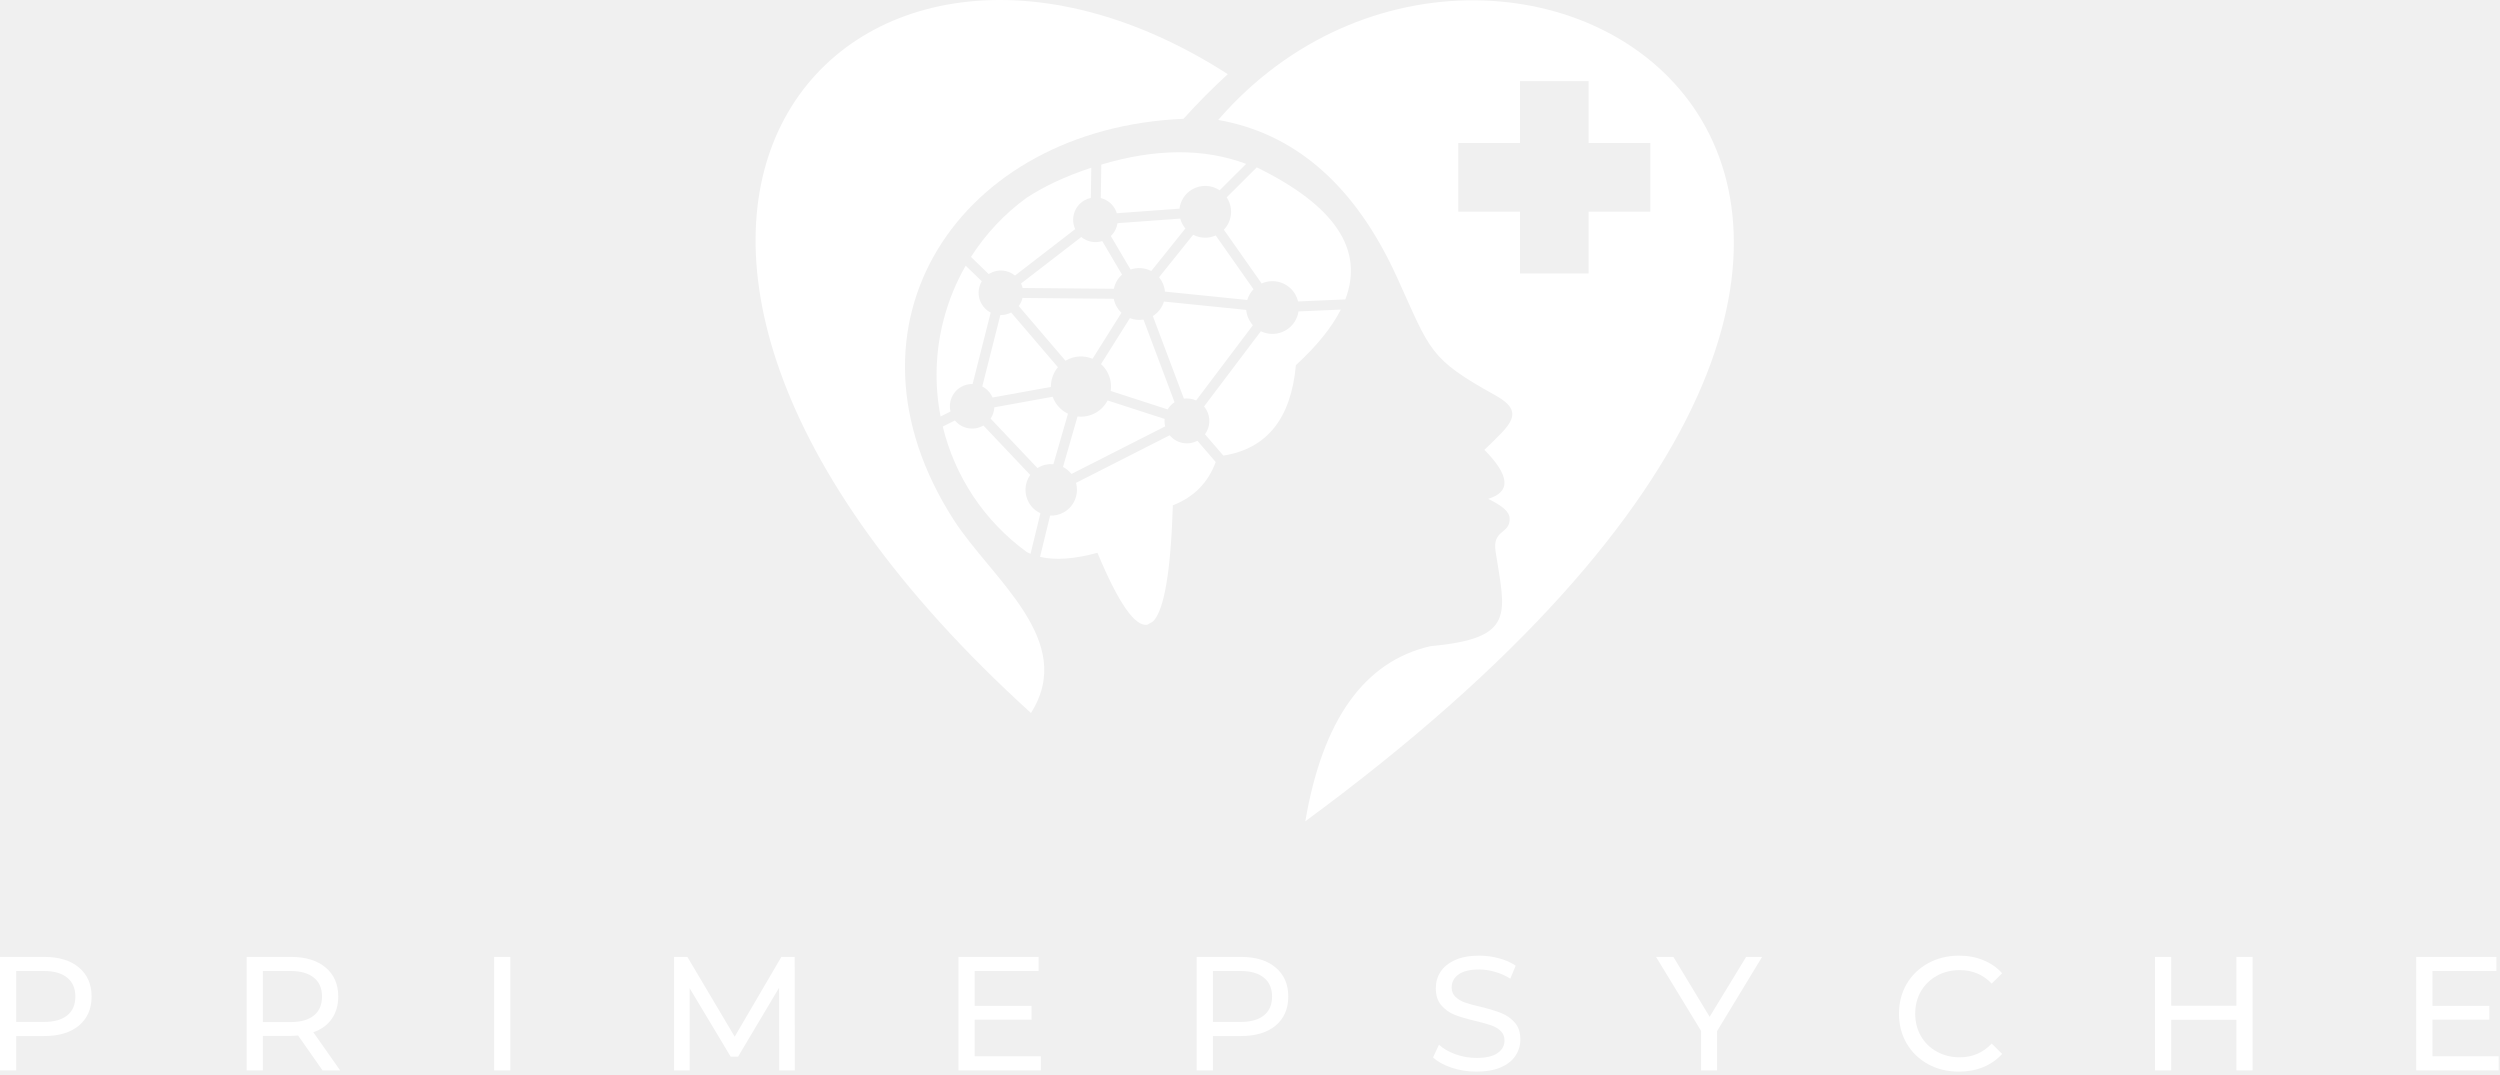
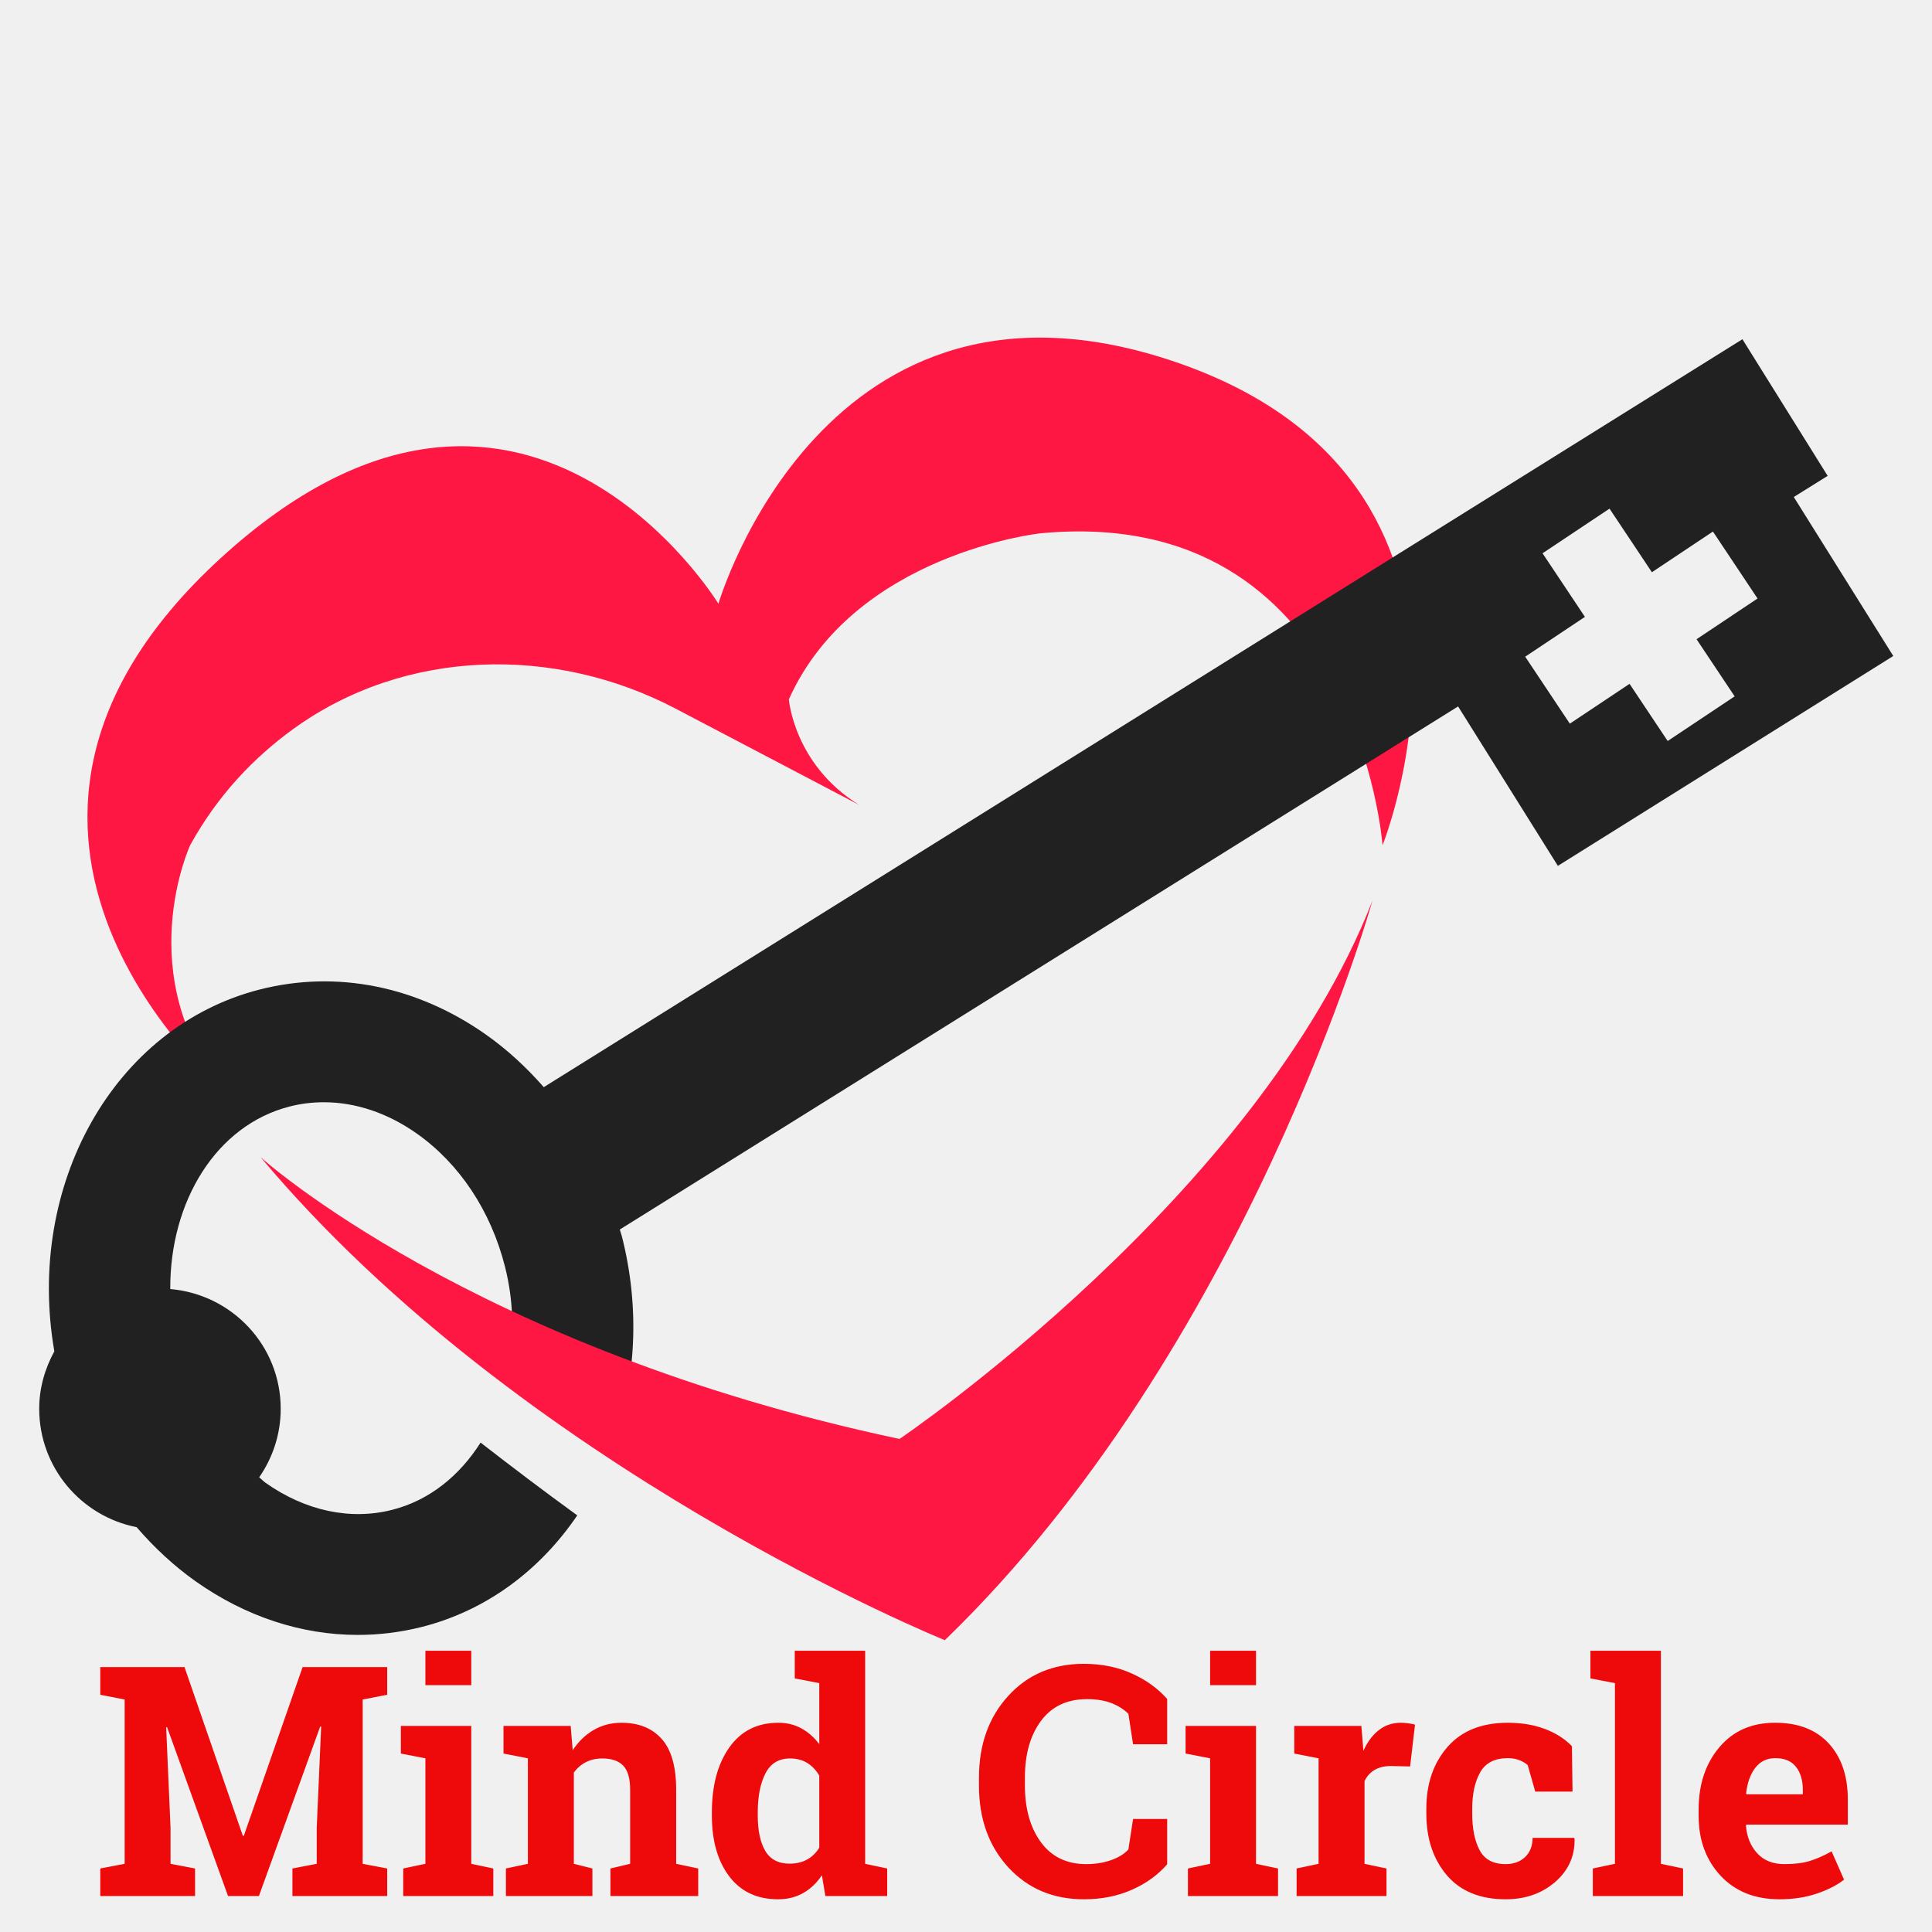
- <svg xmlns="http://www.w3.org/2000/svg" width="414" height="178" viewBox="0 0 414 178" fill="none">
-   <path d="M7.333 158.464C9.76 158.464 11.672 159.047 13.062 160.214C14.463 161.38 15.167 162.984 15.167 165.026C15.167 167.068 14.463 168.672 13.062 169.839C11.672 170.995 9.76 171.568 7.333 171.568H2.688V177.255H0V158.464H7.333ZM7.25 169.234C8.943 169.234 10.234 168.875 11.125 168.151C12.026 167.432 12.479 166.391 12.479 165.026C12.479 163.667 12.026 162.625 11.125 161.901C10.234 161.167 8.943 160.797 7.25 160.797H2.688V169.234H7.25Z" fill="white" />
-   <path d="M53.41 177.255L49.368 171.484C48.852 171.526 48.456 171.547 48.181 171.547H43.535V177.255H40.847V158.464H48.181C50.608 158.464 52.519 159.047 53.91 160.214C55.311 161.38 56.014 162.984 56.014 165.026C56.014 166.474 55.649 167.708 54.931 168.734C54.222 169.75 53.206 170.484 51.889 170.943L56.326 177.255H53.41ZM48.097 169.255C49.79 169.255 51.081 168.896 51.972 168.172C52.873 167.438 53.326 166.391 53.326 165.026C53.326 163.667 52.873 162.625 51.972 161.901C51.081 161.167 49.79 160.797 48.097 160.797H43.535V169.255H48.097Z" fill="white" />
-   <path d="M81.828 158.464H84.516V177.255H81.828V158.464Z" fill="white" />
-   <path d="M129.039 177.255L129.018 163.568L122.226 174.984H120.997L114.206 163.651V177.255H111.622V158.464H113.831L121.664 171.672L129.393 158.464H131.601L131.622 177.255H129.039Z" fill="white" />
-   <path d="M172.366 174.922V177.255H158.72V158.464H171.991V160.797H161.408V166.568H170.825V168.859H161.408V174.922H172.366Z" fill="white" />
-   <path d="M205.506 158.464C207.933 158.464 209.844 159.047 211.235 160.214C212.636 161.38 213.339 162.984 213.339 165.026C213.339 167.068 212.636 168.672 211.235 169.839C209.844 170.995 207.933 171.568 205.506 171.568H200.86V177.255H198.172V158.464H205.506ZM205.422 169.234C207.115 169.234 208.407 168.875 209.297 168.151C210.199 167.432 210.652 166.391 210.652 165.026C210.652 163.667 210.199 162.625 209.297 161.901C208.407 161.167 207.115 160.797 205.422 160.797H200.86V169.234H205.422Z" fill="white" />
-   <path d="M244.499 177.464C243.082 177.464 241.712 177.25 240.395 176.818C239.087 176.375 238.061 175.807 237.311 175.109L238.29 173.005C239.009 173.662 239.926 174.188 241.04 174.589C242.165 174.995 243.316 175.193 244.499 175.193C246.051 175.193 247.212 174.932 247.978 174.401C248.754 173.875 249.145 173.172 249.145 172.297C249.145 171.646 248.926 171.12 248.499 170.714C248.082 170.313 247.561 170.005 246.936 169.797C246.322 169.578 245.457 169.333 244.332 169.068C242.926 168.734 241.79 168.401 240.915 168.068C240.051 167.724 239.311 167.193 238.686 166.484C238.072 165.776 237.77 164.828 237.77 163.63C237.77 162.63 238.03 161.729 238.561 160.922C239.087 160.12 239.884 159.474 240.957 158.984C242.025 158.5 243.358 158.255 244.957 158.255C246.066 158.255 247.155 158.401 248.228 158.693C249.296 158.974 250.218 159.38 250.999 159.922L250.103 162.068C249.322 161.568 248.483 161.193 247.582 160.943C246.691 160.682 245.816 160.547 244.957 160.547C243.426 160.547 242.28 160.828 241.52 161.38C240.77 161.922 240.395 162.641 240.395 163.526C240.395 164.167 240.608 164.688 241.04 165.089C241.468 165.495 241.999 165.807 242.624 166.026C243.259 166.25 244.129 166.484 245.228 166.734C246.645 167.083 247.775 167.432 248.624 167.776C249.483 168.109 250.218 168.625 250.832 169.318C251.457 170.016 251.77 170.953 251.77 172.13C251.77 173.12 251.499 174.021 250.957 174.839C250.426 175.646 249.613 176.287 248.52 176.755C247.436 177.229 246.093 177.464 244.499 177.464Z" fill="white" />
-   <path d="M284.345 170.755V177.255H281.699V170.714L274.24 158.464H277.115L283.115 168.38L289.157 158.464H291.803L284.345 170.755Z" fill="white" />
-   <path d="M324.388 177.464C322.513 177.464 320.815 177.057 319.305 176.234C317.789 175.401 316.602 174.255 315.742 172.797C314.893 171.339 314.471 169.693 314.471 167.859C314.471 166.042 314.893 164.401 315.742 162.943C316.602 161.484 317.789 160.339 319.305 159.505C320.831 158.672 322.539 158.255 324.43 158.255C325.888 158.255 327.221 158.505 328.43 159.005C329.648 159.495 330.69 160.214 331.555 161.172L329.825 162.88C328.409 161.396 326.643 160.651 324.534 160.651C323.128 160.651 321.867 160.964 320.742 161.589C319.617 162.214 318.732 163.078 318.096 164.172C317.471 165.271 317.159 166.5 317.159 167.859C317.159 169.224 317.471 170.458 318.096 171.568C318.732 172.667 319.617 173.526 320.742 174.151C321.867 174.776 323.128 175.089 324.534 175.089C326.628 175.089 328.393 174.333 329.825 172.818L331.555 174.526C330.69 175.484 329.648 176.214 328.43 176.714C327.206 177.214 325.857 177.464 324.388 177.464Z" fill="white" />
-   <path d="M373.033 158.464V177.255H370.345V168.88H359.554V177.255H356.866V158.464H359.554V166.547H370.345V158.464H373.033Z" fill="white" />
-   <path d="M413.774 174.922V177.255H400.128V158.464H413.399V160.797H402.815V166.568H412.232V168.859H402.815V174.922H413.774Z" fill="white" />
-   <path fill-rule="evenodd" clip-rule="evenodd" d="M161.064 63.592C160.413 63.577 159.746 63.733 159.137 64.087C157.689 64.926 157.022 66.597 157.397 68.15L155.757 68.972C154.741 63.728 154.877 58.222 156.293 52.837C157.121 49.691 158.345 46.728 159.918 43.999L159.074 43.181L162.585 46.577C161.913 47.691 161.856 49.124 162.548 50.327C162.918 50.967 163.449 51.457 164.059 51.769L161.064 63.592ZM164.371 65.827C164.314 65.697 164.246 65.561 164.173 65.436C163.804 64.795 163.272 64.311 162.663 63.999L165.658 52.17C166.262 52.186 166.877 52.051 167.449 51.754L175.189 60.811C174.423 61.733 174.017 62.894 174.028 64.077L164.371 65.827ZM185.804 45.478C185.101 46.108 184.642 46.936 184.455 47.822L169.34 47.691C169.283 47.436 169.199 47.186 169.09 46.941L179.064 39.249C180.017 40.04 181.33 40.306 182.533 39.92L185.809 45.478H185.804ZM184.439 49.478L169.324 49.342C169.21 49.822 169.002 50.28 168.705 50.681L176.444 59.738C176.465 59.722 176.491 59.712 176.517 59.697C177.913 58.889 179.543 58.837 180.923 59.415L185.71 51.806C185.418 51.53 185.158 51.202 184.944 50.832C184.694 50.4 184.528 49.941 184.439 49.478ZM187.111 52.686C187.819 52.962 188.601 53.045 189.361 52.92L194.507 66.608C194.028 66.92 193.642 67.337 193.366 67.801L183.934 64.743C184.09 63.665 183.903 62.535 183.319 61.519C183.048 61.045 182.71 60.639 182.324 60.295L187.111 52.686ZM195.444 36.202C195.538 36.551 195.679 36.889 195.866 37.217C195.996 37.441 196.142 37.65 196.298 37.837L190.647 44.884C189.606 44.342 188.371 44.233 187.226 44.639L183.949 39.082C184.559 38.509 184.939 37.754 185.064 36.957L195.444 36.202ZM192.918 48.29L206.543 49.676C206.736 49.019 207.09 48.405 207.58 47.9L201.324 38.993C200.095 39.54 198.72 39.467 197.59 38.874L191.934 45.92C192.09 46.108 192.236 46.316 192.366 46.54C192.684 47.097 192.866 47.691 192.918 48.29ZM202.673 38.045C203.96 36.702 204.267 34.618 203.288 32.926C203.241 32.847 203.189 32.764 203.137 32.686L208.121 27.717C221.048 34.035 225.934 41.322 222.788 49.582L214.965 49.92C214.866 49.519 214.715 49.124 214.496 48.743C213.366 46.785 210.944 46.035 208.929 46.947L202.673 38.04V38.045ZM199.767 67.847C199.658 67.655 199.533 67.478 199.392 67.311L208.798 54.853C210.054 55.467 211.59 55.467 212.897 54.712C214.095 54.019 214.845 52.842 215.033 51.572L222.038 51.269C220.548 54.217 218.069 57.285 214.601 60.472C213.798 69.316 209.793 74.311 202.585 75.447L199.543 71.915C200.392 70.759 200.533 69.165 199.767 67.847ZM174.319 65.702L164.663 67.452C164.632 68.118 164.418 68.764 164.048 69.322L171.804 77.514C171.851 77.483 171.903 77.457 171.949 77.426C172.736 76.972 173.606 76.795 174.444 76.874L176.856 68.509C175.981 68.087 175.215 67.41 174.694 66.504C174.543 66.243 174.418 65.978 174.319 65.702ZM170.606 78.65C169.673 79.972 169.533 81.764 170.392 83.254C170.851 84.045 171.522 84.634 172.293 84.993L170.658 91.712C170.439 91.618 170.236 91.525 170.033 91.415C162.923 86.249 158.106 78.822 156.121 70.639L158.137 69.629C159.262 70.999 161.241 71.394 162.824 70.478C162.835 70.472 162.845 70.462 162.851 70.462L170.606 78.65ZM193.699 72.082L178.184 79.962C178.699 81.795 177.934 83.816 176.215 84.811C175.481 85.238 174.679 85.415 173.897 85.384L172.231 92.217C174.757 92.811 177.923 92.582 181.736 91.54C185.22 99.889 187.981 103.858 190.017 103.446L190.939 102.915C192.788 101.066 193.882 94.655 194.226 83.681C197.694 82.332 200.064 79.936 201.319 76.509L198.288 72.988C196.72 73.822 194.804 73.415 193.699 72.082ZM192.861 69.374C192.819 69.785 192.851 70.202 192.955 70.608L177.434 78.488C177.048 77.993 176.569 77.603 176.033 77.327L178.439 68.967C179.465 69.087 180.533 68.884 181.496 68.332C182.345 67.837 183.002 67.129 183.423 66.316L192.861 69.374ZM198.08 66.316L207.476 53.858C207.278 53.634 207.095 53.384 206.939 53.113C206.611 52.545 206.423 51.931 206.371 51.322L192.752 49.936C192.46 50.9 191.824 51.764 190.908 52.337L196.054 66.019C196.746 65.926 197.449 66.035 198.08 66.316ZM182.293 32.801C183.236 33.035 184.085 33.634 184.611 34.545C184.752 34.79 184.861 35.045 184.944 35.311L195.324 34.556C195.481 33.264 196.226 32.061 197.434 31.358C198.903 30.514 200.658 30.629 201.976 31.514L206.361 27.139C199.371 24.53 191.382 24.572 182.377 27.254L182.293 32.801ZM160.408 41.936C160.366 41.978 160.324 42.019 160.288 42.061C160.324 42.019 160.366 41.978 160.408 41.936ZM160.689 41.634C160.601 41.728 160.522 41.816 160.439 41.905C160.522 41.816 160.601 41.728 160.689 41.634ZM160.83 41.478C160.793 41.519 160.752 41.561 160.715 41.603C160.752 41.561 160.793 41.519 160.83 41.478ZM160.965 41.322L160.845 41.457C160.882 41.415 160.923 41.368 160.965 41.322ZM163.897 45.29C165.267 44.499 166.929 44.686 168.085 45.634L178.054 37.941C177.262 36.222 177.892 34.155 179.564 33.191C179.908 32.988 180.272 32.853 180.642 32.775L180.72 27.775C176.121 29.285 172.663 31.019 169.981 32.769C166.356 35.415 163.231 38.728 160.793 42.551L160.288 42.061L163.731 45.389C163.783 45.358 163.84 45.322 163.897 45.29Z" fill="white" />
-   <path fill-rule="evenodd" clip-rule="evenodd" d="M263.069 45.285H251.71V35.051H241.486V23.676H251.71V13.441H263.069V23.676H273.293V35.051H263.069V45.285ZM245.814 74.493C250.033 78.754 250.241 81.462 246.434 82.613C248.778 83.754 249.949 84.717 249.996 85.832C250.121 88.478 247.095 87.618 247.668 91.327C249.272 101.65 251.09 105.712 236.913 106.999C225.944 109.493 219.028 119.165 216.163 135.999C359.418 30.723 249.304 -35.017 201.731 19.863C214.611 22.129 224.491 30.832 231.366 45.967C236.929 58.202 236.601 59.342 247.658 65.483C252.762 68.322 250.059 70.379 245.814 74.493Z" fill="white" />
-   <path fill-rule="evenodd" clip-rule="evenodd" d="M195.986 19.676C198.309 17.098 200.757 14.629 203.319 12.28C140.715 -27.949 81.106 36.754 170.725 118.071C178.361 106.061 164.225 95.858 157.949 86.108C137.137 53.769 158.897 21.238 195.986 19.676Z" fill="white" />
+ <svg xmlns="http://www.w3.org/2000/svg" x="0px" y="0px" width="240" height="240" viewBox="0,0,256,256" style="fill:#000000;">
+   <g transform="">
+     <g fill="none" fill-rule="nonzero" stroke="none" stroke-width="1" stroke-linecap="butt" stroke-linejoin="miter" stroke-miterlimit="10" stroke-dasharray="" stroke-dashoffset="0" font-family="none" font-weight="none" font-size="none" text-anchor="none" style="mix-blend-mode: normal">
+       <g transform="scale(5.33333,5.33333)">
+         <path d="M34.349,21c0,0 -0.625,-8.5 -8.5,-7.75c0,0 -4.625,0.5 -6.25,4.125c0,0 0.125,1.625 1.75,2.625l-4.563,-2.394c-3.019,-1.584 -6.733,-1.494 -9.496,0.503c-0.972,0.703 -1.879,1.641 -2.566,2.891c0,0 -1.5,3.25 0.875,6.125c0,0 -7.625,-6.375 -0.125,-13.25c7.5,-6.875 12.375,1.125 12.375,1.125c0,0 2.625,-9 11.375,-6c8.75,3 5.125,12 5.125,12z" fill="#ff1744" />
+         <path d="M44.566,12.348l0.842,-0.525l-2.118,-3.395l-29.78,18.582c-0.427,-0.487 -0.901,-0.927 -1.427,-1.299c-1.717,-1.212 -3.712,-1.613 -5.623,-1.129c-3.641,0.927 -5.826,4.871 -5.11,8.991c-0.232,0.426 -0.376,0.907 -0.376,1.427c0,1.458 1.041,2.671 2.42,2.942c0.438,0.507 0.927,0.964 1.47,1.348c1.242,0.877 2.63,1.329 4.025,1.329c0.533,0 1.069,-0.066 1.598,-0.2c1.614,-0.411 2.938,-1.42 3.855,-2.77c-0.804,-0.582 -1.643,-1.219 -2.402,-1.808c-0.521,0.82 -1.265,1.433 -2.192,1.669c-1.044,0.268 -2.164,0.027 -3.153,-0.672c-0.056,-0.039 -0.101,-0.092 -0.156,-0.134c0.336,-0.484 0.535,-1.07 0.535,-1.704c0,-1.569 -1.209,-2.842 -2.744,-2.974c-0.01,-2.178 1.141,-4.071 2.97,-4.536c0.278,-0.071 0.562,-0.105 0.847,-0.105c0.784,0 1.581,0.265 2.307,0.777c1.062,0.749 1.841,1.923 2.191,3.303c0.21,0.825 0.226,1.638 0.113,2.398c0.819,0.641 1.734,1.342 2.593,1.972c0.544,-1.549 0.655,-3.325 0.202,-5.108c-0.016,-0.061 -0.037,-0.119 -0.054,-0.18l20.827,-12.996l2.479,3.961l8.333,-5.214zM43.097,17.301l-1.664,1.109l-0.947,-1.42l-1.484,0.989l-1.109,-1.664l1.484,-0.989l-1.053,-1.58l1.664,-1.109l1.053,1.58l1.516,-1.011l1.109,1.664l-1.516,1.011z" fill="#212121" />
+         <path d="M6.474,28.75c0,0 5.25,4.75 15.875,7c0,0 8.875,-6 11.75,-13.375c0,0 -3.125,11.125 -10.625,18.375c0,0 -10.5,-4.25 -17,-12z" fill="#ff1744" />
+       </g>
+     </g>
+     <g fill="#ee0a0a" fill-rule="nonzero" stroke="none" stroke-width="1" stroke-linecap="butt" stroke-linejoin="miter" stroke-miterlimit="10" stroke-dasharray="" stroke-dashoffset="0" font-family="none" font-weight="none" font-size="none" text-anchor="none" style="mix-blend-mode: normal">
+       <g>
+         <path d="M41.967,242.195l0.59,-13.4l-0.13,-0.02l-8.12,22.46h-4.09l-8.08,-22.38l-0.12,0.02l0.58,13.32v4.77l3.25,0.62v3.65h-12.56v-3.65l3.23,-0.62v-21.77l-3.23,-0.63v-3.67h3.23h7.93l7.73,22.36h0.13l7.79,-22.36h11.21v3.67l-3.25,0.63v21.77l3.25,0.62v3.65h-12.56v-3.65l3.22,-0.62zM53.427,251.235v-3.65l2.94,-0.62v-13.98l-3.25,-0.63v-3.66h9.33v18.27l2.92,0.62v3.65zM62.447,218.735v4.56h-6.08v-4.56zM67.037,251.235v-3.65l2.91,-0.62v-13.98l-3.23,-0.63v-3.66h8.9l0.27,3.22c0.753,-1.147 1.677,-2.04 2.77,-2.68c1.1,-0.64 2.33,-0.96 3.69,-0.96v0c2.28,0 4.057,0.713 5.33,2.14c1.28,1.433 1.92,3.677 1.92,6.73v0v9.82l2.92,0.62v3.65h-11.63v-3.65l2.61,-0.62v-9.8c0,-1.513 -0.307,-2.583 -0.92,-3.21c-0.613,-0.633 -1.537,-0.95 -2.77,-0.95v0c-0.807,0 -1.53,0.163 -2.17,0.49c-0.64,0.327 -1.173,0.787 -1.6,1.38v0v12.09l2.46,0.62v3.65zM109.367,251.235l-0.46,-2.75c-0.707,1.04 -1.543,1.83 -2.51,2.37c-0.967,0.54 -2.067,0.81 -3.3,0.81v0c-2.78,0 -4.937,-1.013 -6.47,-3.04c-1.533,-2.027 -2.3,-4.707 -2.3,-8.04v0v-0.44c0,-3.553 0.77,-6.42 2.31,-8.6c1.54,-2.18 3.707,-3.27 6.5,-3.27v0c1.127,0 2.14,0.247 3.04,0.74c0.907,0.493 1.7,1.19 2.38,2.09v0v-8.08l-3.25,-0.63v-3.66h3.25h6.08v28.23l2.92,0.62v3.65zM100.407,240.145v0.44c0,1.973 0.33,3.527 0.99,4.66c0.66,1.133 1.74,1.7 3.24,1.7v0c0.887,0 1.657,-0.183 2.31,-0.55c0.653,-0.36 1.19,-0.88 1.61,-1.56v0v-9.56c-0.42,-0.72 -0.953,-1.28 -1.6,-1.68c-0.64,-0.393 -1.4,-0.59 -2.28,-0.59v0c-1.487,0 -2.57,0.66 -3.25,1.98c-0.68,1.32 -1.02,3.04 -1.02,5.16zM154.657,225.125v6h-4.52l-0.62,-4.04c-0.6,-0.593 -1.353,-1.067 -2.26,-1.42c-0.913,-0.347 -1.987,-0.52 -3.22,-0.52v0c-2.64,0 -4.673,0.96 -6.1,2.88c-1.42,1.913 -2.13,4.413 -2.13,7.5v0v1.06c0,3.087 0.707,5.593 2.12,7.52c1.42,1.933 3.42,2.9 6,2.9v0c1.193,0 2.287,-0.173 3.28,-0.52c0.993,-0.347 1.763,-0.82 2.31,-1.42v0l0.62,-4.04h4.52v6c-1.22,1.413 -2.78,2.54 -4.68,3.38c-1.893,0.84 -4.013,1.26 -6.36,1.26v0c-4.067,0 -7.4,-1.407 -10,-4.22c-2.6,-2.82 -3.9,-6.44 -3.9,-10.86v0v-1.02c0,-4.4 1.293,-8.017 3.88,-10.85c2.58,-2.833 5.92,-4.25 10.02,-4.25v0c2.347,0 4.463,0.427 6.35,1.28c1.893,0.853 3.457,1.98 4.69,3.38zM157.407,251.235v-3.65l2.94,-0.62v-13.98l-3.25,-0.63v-3.66h9.33v18.27l2.92,0.62v3.65zM166.427,218.735v4.56h-6.08v-4.56zM171.807,251.235v-3.65l2.91,-0.62v-13.98l-3.22,-0.63v-3.66h8.89l0.27,3.29c0.527,-1.167 1.207,-2.077 2.04,-2.73c0.833,-0.653 1.8,-0.98 2.9,-0.98v0c0.32,0 0.657,0.023 1.01,0.07c0.353,0.047 0.65,0.107 0.89,0.18v0l-0.65,5.54l-2.5,-0.06c-0.887,0 -1.623,0.173 -2.21,0.52c-0.58,0.347 -1.023,0.84 -1.33,1.48v0v10.96l2.91,0.62v3.65zM199.497,247.005v0c1.08,0 1.947,-0.317 2.6,-0.95c0.653,-0.633 0.98,-1.477 0.98,-2.53v0h5.5l0.06,0.12c0.053,2.28 -0.8,4.187 -2.56,5.72c-1.767,1.533 -3.96,2.3 -6.58,2.3v0c-3.367,0 -5.96,-1.06 -7.78,-3.18c-1.813,-2.127 -2.72,-4.857 -2.72,-8.19v0v-0.63c0,-3.313 0.933,-6.04 2.8,-8.18c1.867,-2.14 4.53,-3.21 7.99,-3.21v0c1.82,0 3.45,0.27 4.89,0.81c1.447,0.54 2.65,1.303 3.61,2.29v0l0.08,6.02h-4.94l-1,-3.52c-0.307,-0.26 -0.68,-0.477 -1.12,-0.65c-0.447,-0.173 -0.953,-0.26 -1.52,-0.26v0c-1.727,0 -2.943,0.623 -3.65,1.87c-0.707,1.253 -1.06,2.863 -1.06,4.83v0v0.63c0,2.013 0.327,3.633 0.98,4.86c0.653,1.233 1.8,1.85 3.44,1.85zM213.987,223.025l-3.25,-0.63v-3.66h9.34v28.23l2.94,0.62v3.65h-11.96v-3.65l2.93,-0.62zM235.787,251.665v0c-3.253,0 -5.853,-1.04 -7.8,-3.12c-1.94,-2.087 -2.91,-4.733 -2.91,-7.94v0v-0.83c0,-3.347 0.92,-6.103 2.76,-8.27c1.84,-2.167 4.307,-3.243 7.4,-3.23v0c3.047,0 5.41,0.917 7.09,2.75c1.68,1.833 2.52,4.313 2.52,7.44v0v3.31h-13.46l-0.04,0.12c0.113,1.487 0.61,2.71 1.49,3.67c0.88,0.96 2.077,1.44 3.59,1.44v0c1.347,0 2.467,-0.137 3.36,-0.41c0.887,-0.267 1.857,-0.693 2.91,-1.28v0l1.65,3.75c-0.933,0.733 -2.14,1.35 -3.62,1.85c-1.473,0.5 -3.12,0.75 -4.94,0.75zM235.237,232.965v0c-1.12,0 -2.007,0.43 -2.66,1.29c-0.653,0.86 -1.057,1.99 -1.21,3.39v0l0.06,0.11h7.46v-0.54c0,-1.293 -0.303,-2.327 -0.91,-3.1c-0.6,-0.767 -1.513,-1.15 -2.74,-1.15z" />
+       </g>
+     </g>
+   </g>
</svg>
